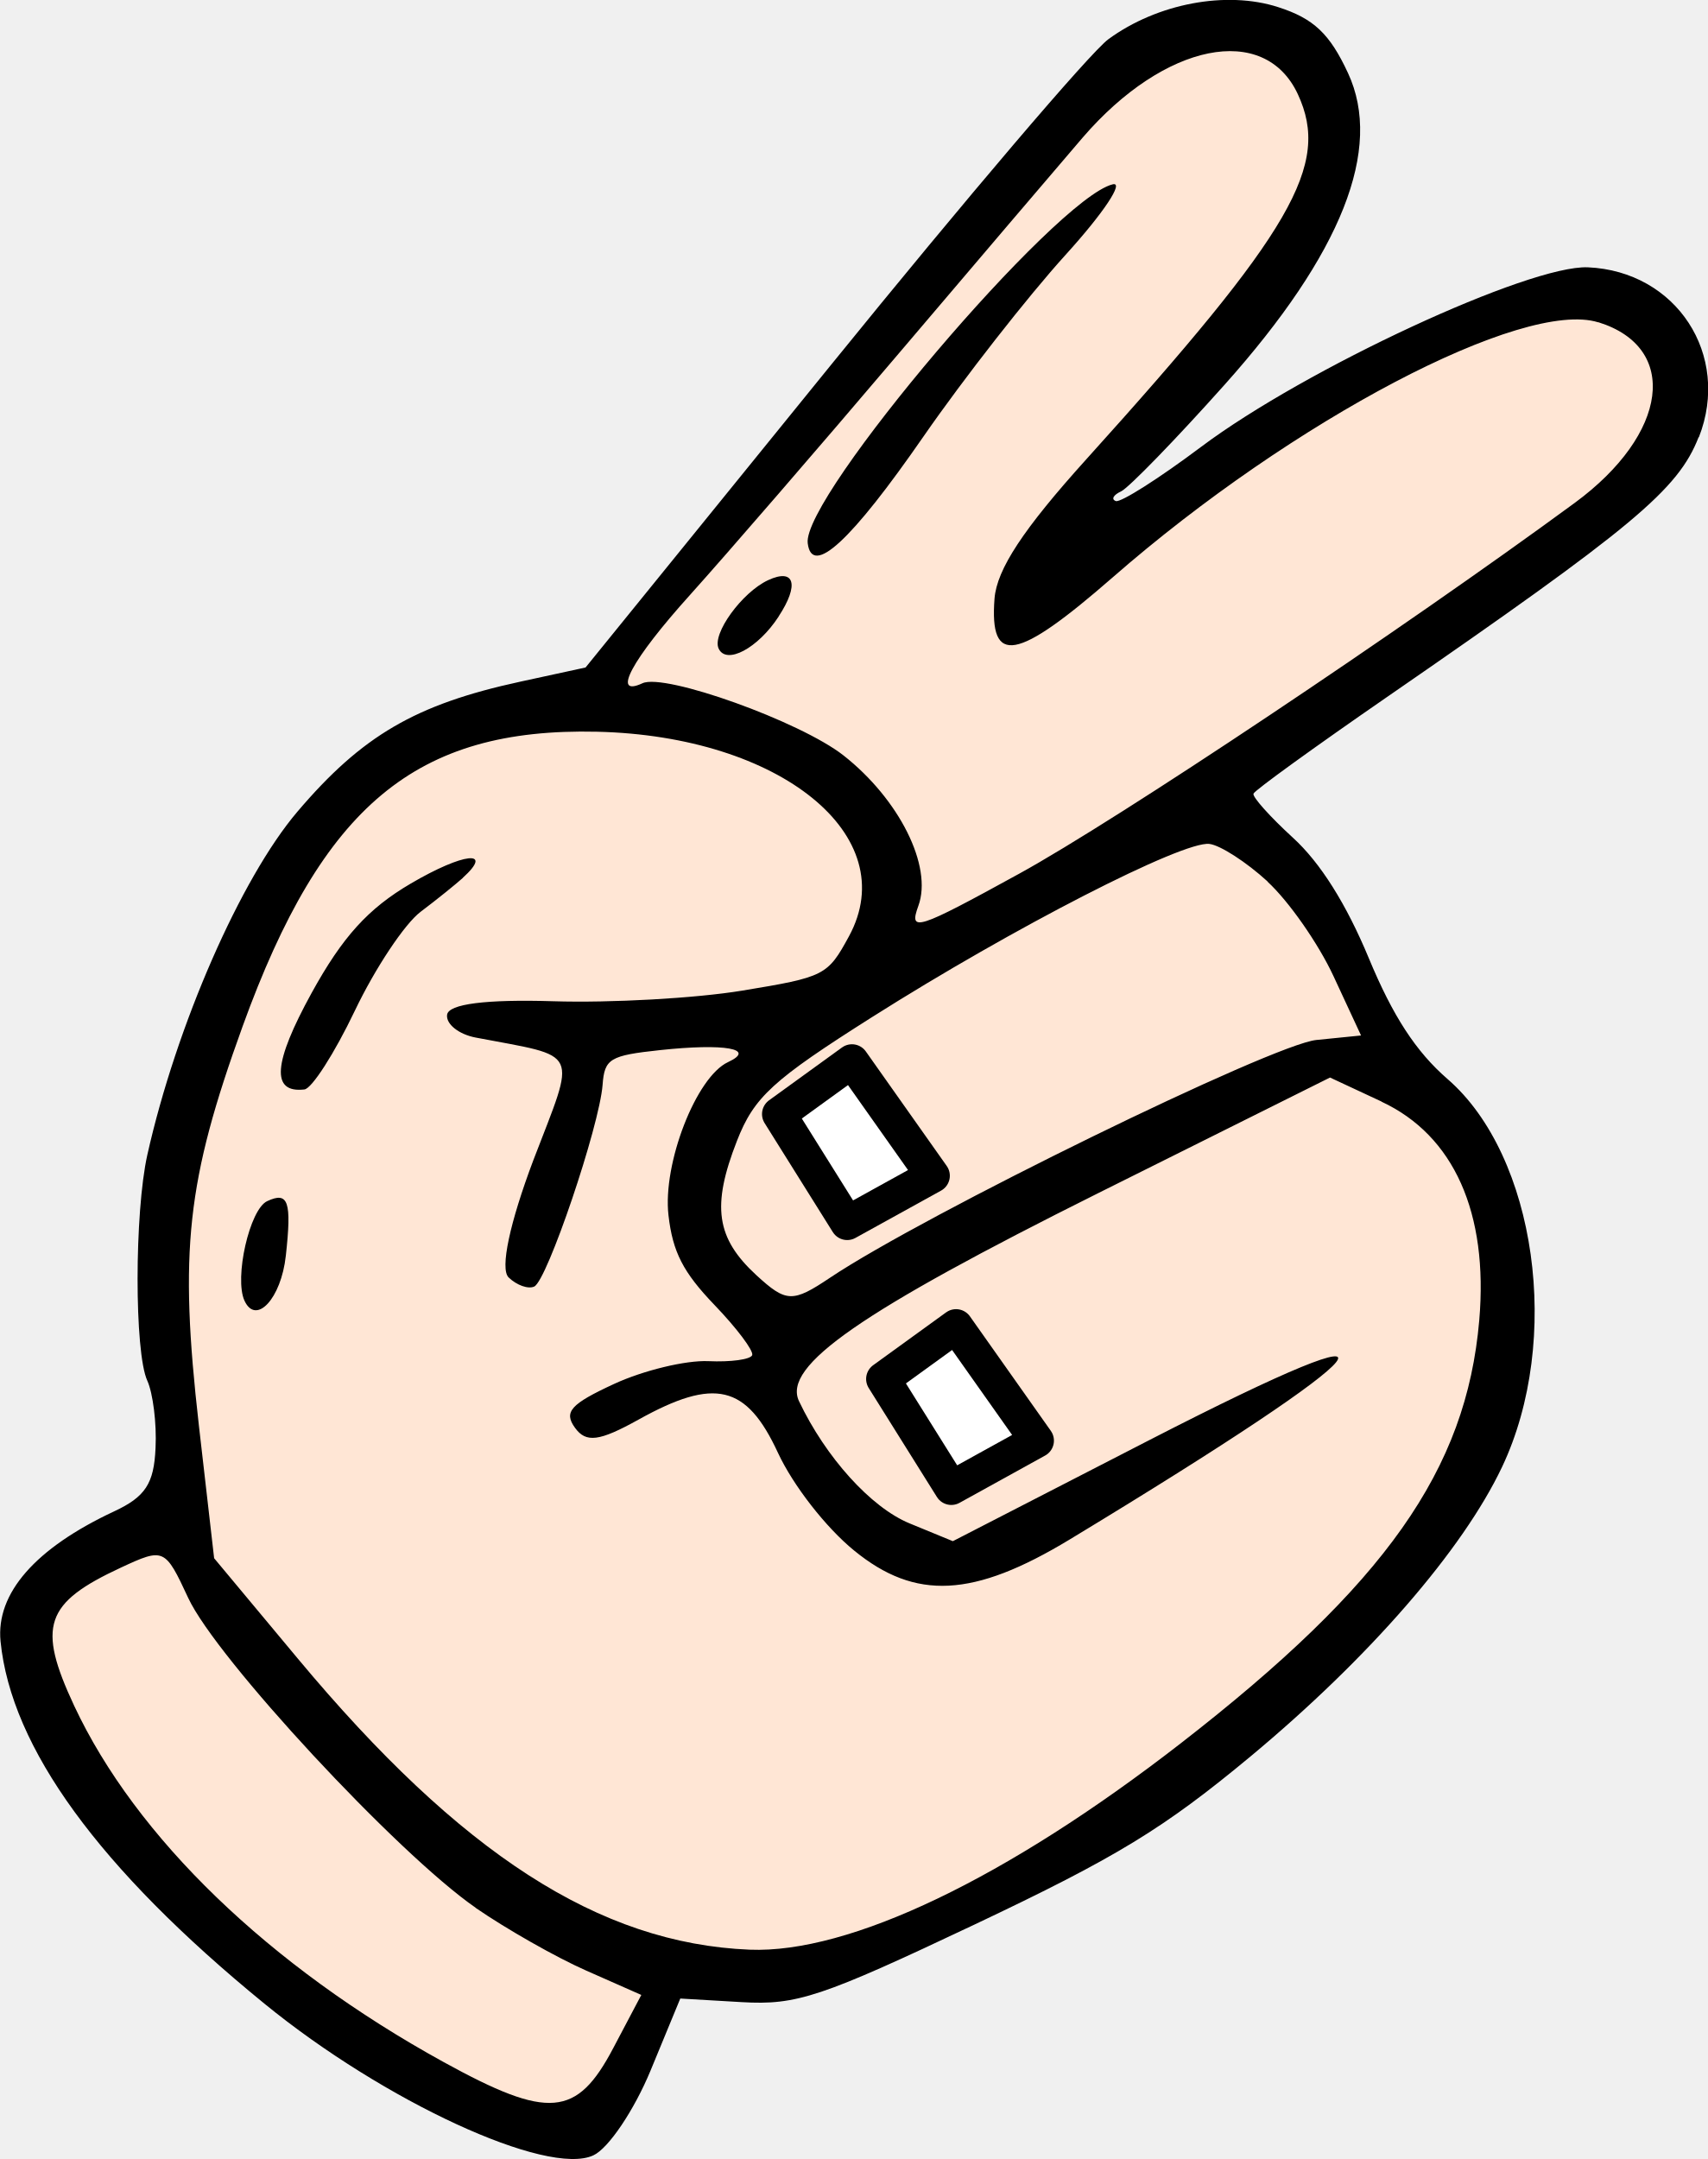
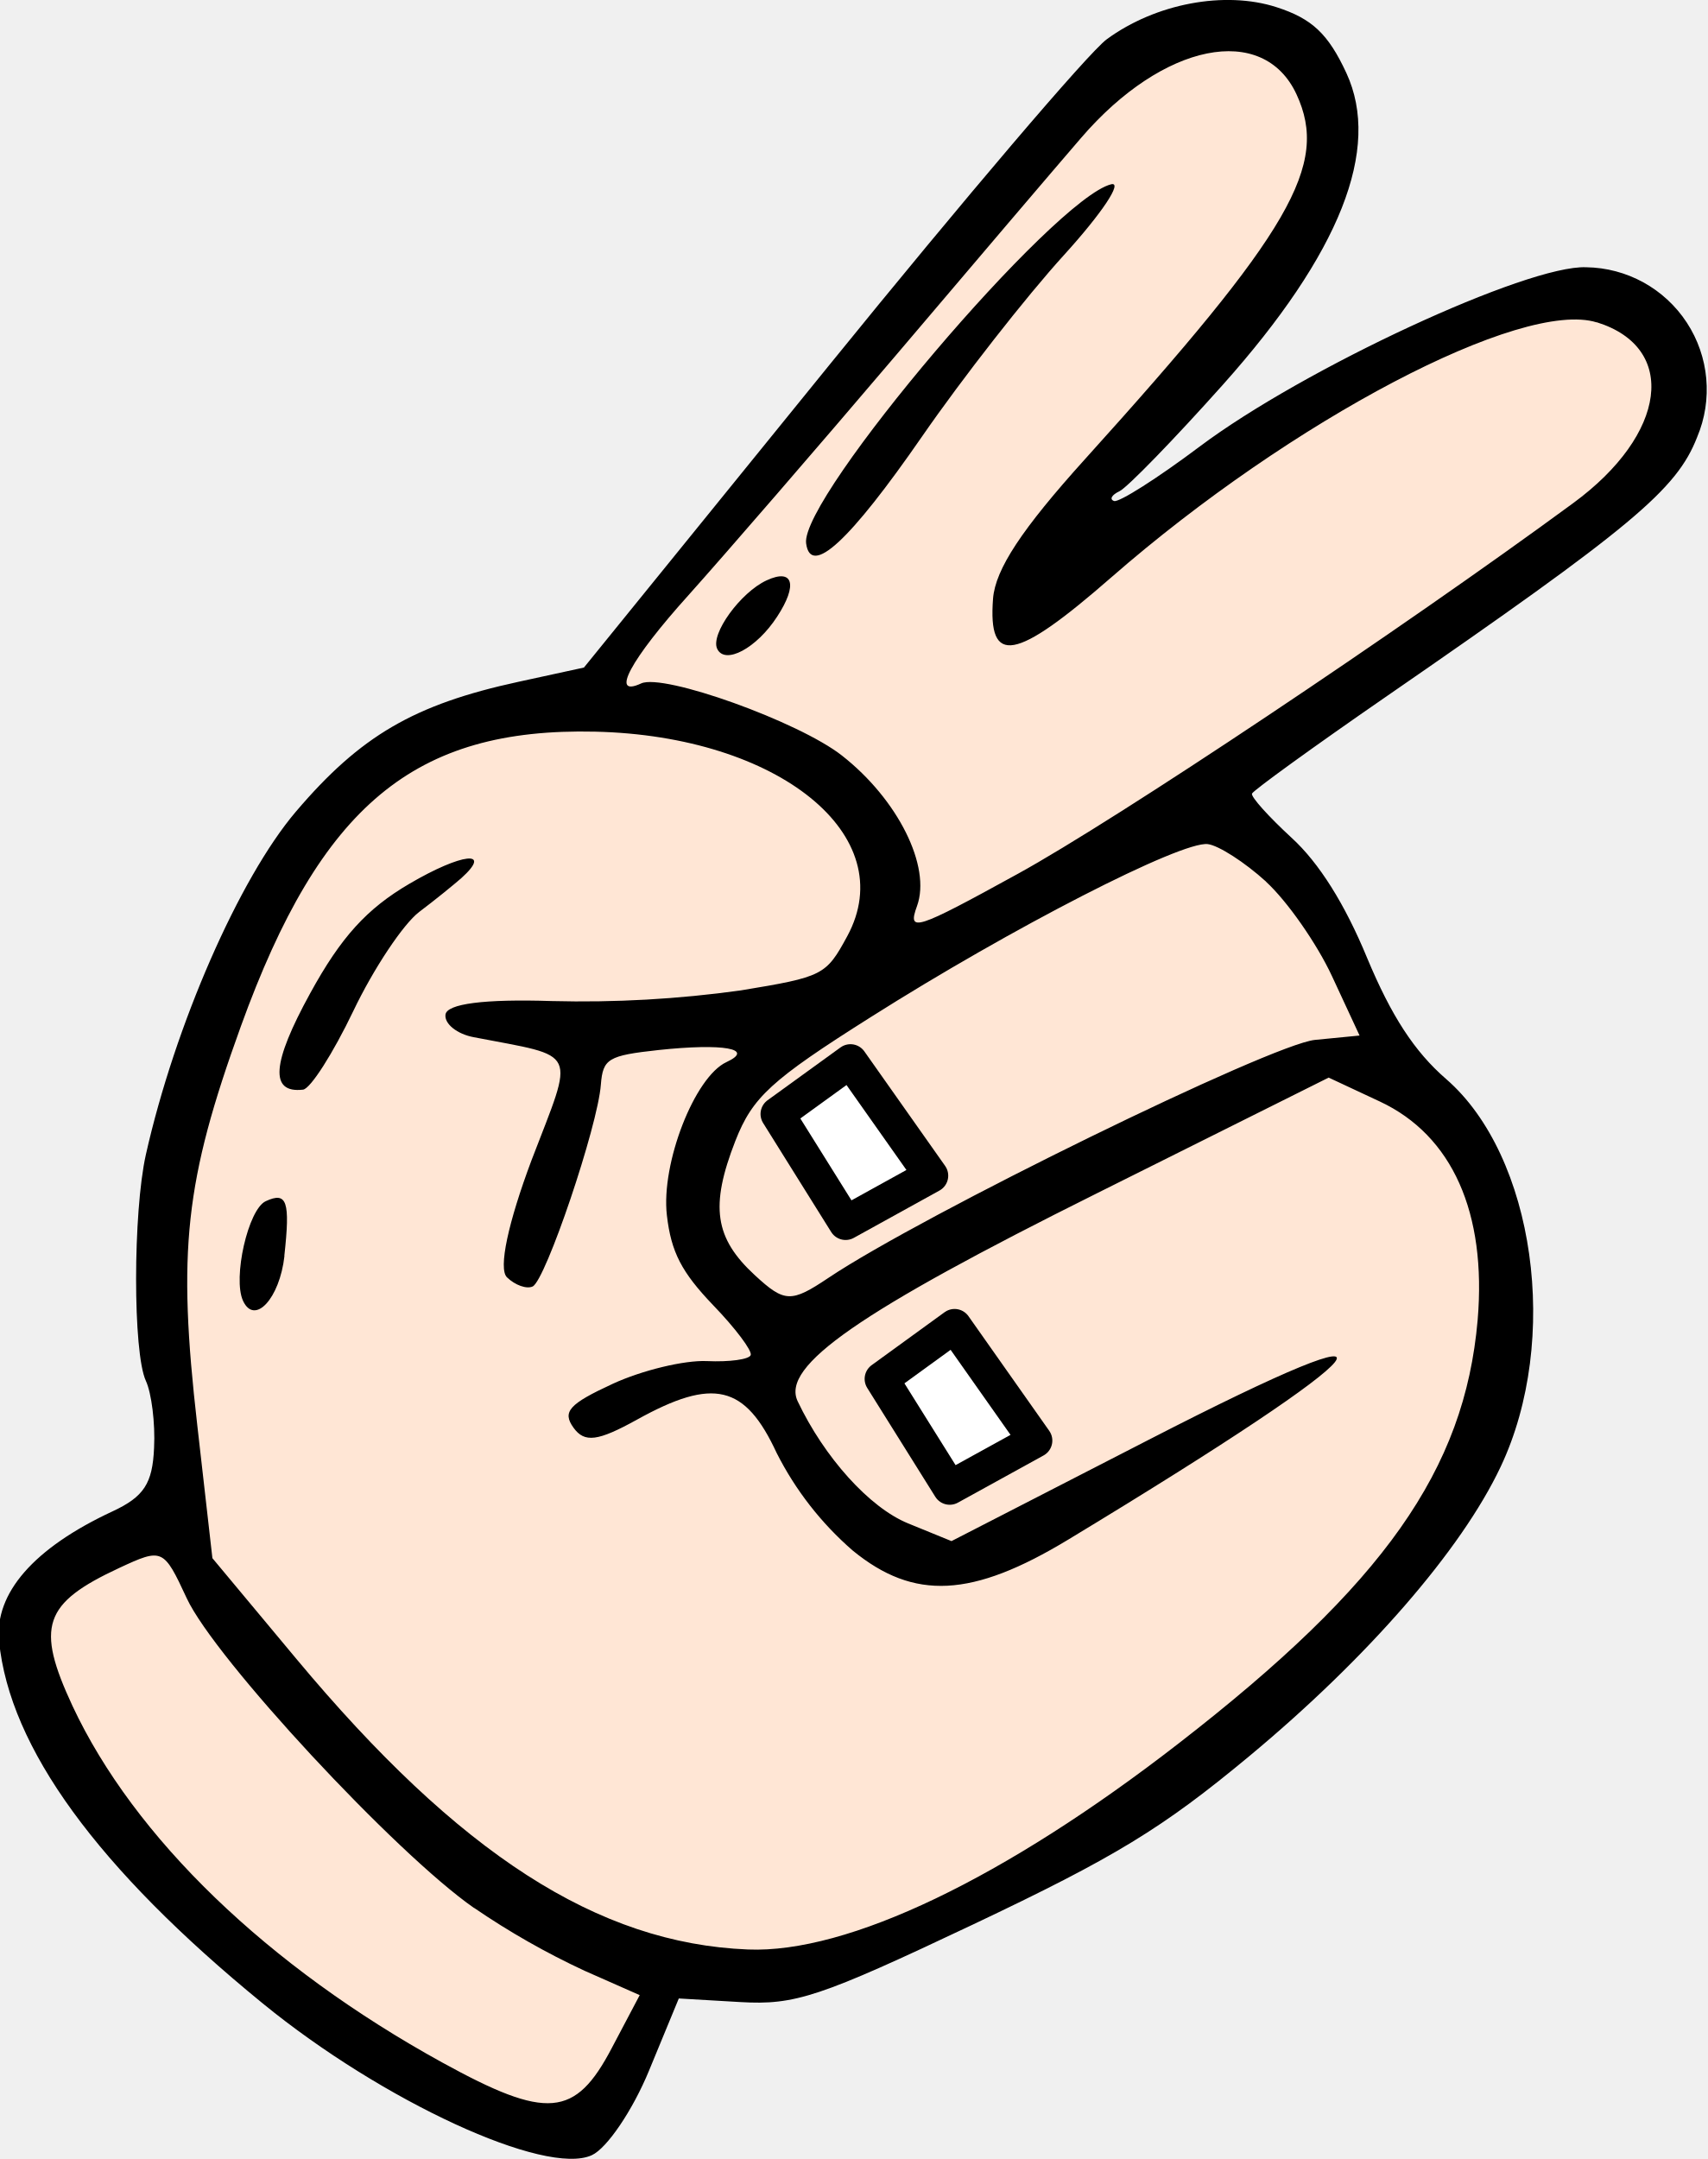
- <svg xmlns="http://www.w3.org/2000/svg" width="62.9" height="79.509" viewBox="0 0 16.642 21.037" version="1.1" id="svg40">
-   <defs id="defs40">
-     <rect x="101.711" y="81.361" width="233.68" height="237.448" id="rect44" />
-     <rect x="14.813" y="6.656" width="232.762" height="209.623" id="rect8" />
-     <rect x="29.85" y="204.289" width="412.308" height="186.565" id="rect7" />
-     <rect x="47.963" y="33.138" width="208.421" height="175.283" id="rect6" />
-     <rect x="318.266" y="77.825" width="66.601" height="37.655" id="rect32" />
-     <rect x="-121.644" y="218.737" width="302.437" height="217.621" id="rect1" />
-     <rect x="61.556" y="155.415" width="150.646" height="71.544" id="rect2" />
-     <rect x="91.392" y="324.078" width="234.368" height="129.519" id="rect40" />
-     <rect x="37.795" y="37.795" width="481.807" height="314.259" id="rect11032" />
-     <rect x="37.795" y="37.795" width="481.807" height="314.259" id="rect11033" />
-     <rect x="37.795" y="37.795" width="481.807" height="314.259" id="rect11034" />
-     <rect x="37.795" y="37.795" width="481.807" height="314.259" id="rect11035" />
-     <rect x="37.795" y="37.795" width="481.807" height="314.259" id="rect11036" />
-     <rect x="37.795" y="37.795" width="481.807" height="314.259" id="rect11039" />
-     <rect x="37.795" y="37.795" width="481.807" height="314.259" id="rect11041" />
-     <rect x="37.795" y="37.795" width="481.807" height="314.259" id="rect11043" />
-     <rect x="91.392" y="324.078" width="234.368" height="129.519" id="rect41" />
-     <rect x="91.392" y="324.078" width="234.368" height="129.519" id="rect42" />
-     <rect x="91.392" y="324.078" width="234.368" height="129.519" id="rect43" />
-     <rect x="91.392" y="324.078" width="234.368" height="129.519" id="rect47" />
-     <rect x="91.392" y="324.078" width="234.368" height="129.519" id="rect48" />
-     <rect x="91.392" y="324.078" width="234.368" height="129.519" id="rect49" />
-     <rect x="91.392" y="324.078" width="234.368" height="129.519" id="rect50" />
-     <rect x="61.556" y="155.415" width="150.646" height="71.544" id="rect3" />
-     <rect x="61.556" y="155.415" width="150.646" height="71.544" id="rect4" />
-     <rect x="61.556" y="155.415" width="150.646" height="71.544" id="rect5" />
-     <rect x="37.795" y="37.795" width="481.807" height="314.259" id="rect11155" />
-     <rect x="37.795" y="37.795" width="481.807" height="314.259" id="rect11156" />
-     <rect x="37.795" y="37.795" width="481.807" height="314.259" id="rect11157" />
-     <rect x="37.795" y="37.795" width="481.807" height="314.259" id="rect11158" />
-     <rect x="37.795" y="37.795" width="481.807" height="314.259" id="rect11159" />
-     <rect x="37.795" y="37.795" width="481.807" height="314.259" id="rect11160" />
-     <rect x="37.795" y="37.795" width="481.807" height="314.259" id="rect11161" />
-     <rect x="37.795" y="37.795" width="481.807" height="314.259" id="rect11163" />
-     <rect x="37.795" y="37.795" width="481.807" height="314.259" id="rect11164" />
-     <rect x="37.795" y="37.795" width="481.807" height="314.259" id="rect11165" />
-     <rect x="37.795" y="37.795" width="481.807" height="314.259" id="rect11206" />
-     <rect x="37.795" y="37.795" width="481.807" height="314.259" id="rect11207" />
-     <rect x="37.795" y="37.795" width="481.807" height="314.259" id="rect11209" />
-     <rect x="37.795" y="37.795" width="481.807" height="314.259" id="rect11211" />
-     <rect x="37.795" y="37.795" width="481.807" height="314.259" id="rect11241" />
-     <rect x="-121.644" y="218.737" width="302.437" height="217.621" id="rect17" />
-     <rect x="-121.644" y="218.737" width="302.437" height="217.621" id="rect18" />
-     <rect x="-121.644" y="218.737" width="302.437" height="217.621" id="rect19" />
-     <rect x="-121.644" y="218.737" width="302.437" height="217.621" id="rect21" />
-     <rect x="-121.644" y="218.737" width="302.437" height="217.621" id="rect22" />
-     <rect x="-121.644" y="218.737" width="302.437" height="217.621" id="rect23" />
-     <rect x="-121.644" y="218.737" width="302.437" height="217.621" id="rect24" />
-     <rect x="-121.644" y="218.737" width="302.437" height="217.621" id="rect25" />
-     <rect x="-121.644" y="218.737" width="302.437" height="217.621" id="rect26" />
-     <rect x="-121.644" y="218.737" width="302.437" height="217.621" id="rect27" />
-     <rect x="-121.644" y="218.737" width="302.437" height="217.621" id="rect28" />
-     <rect x="-121.644" y="218.737" width="302.437" height="217.621" id="rect29" />
-     <rect x="-121.644" y="218.737" width="302.437" height="217.621" id="rect30" />
-     <rect x="-121.644" y="218.737" width="302.437" height="217.621" id="rect31" />
-     <rect x="37.795" y="37.795" width="483.78" height="718.11" id="rect13843" />
-     <rect x="37.795" y="37.795" width="483.78" height="718.11" id="rect13844" />
-     <rect x="37.795" y="37.795" width="483.78" height="718.11" id="rect13845" />
-     <rect x="37.795" y="37.795" width="483.78" height="718.11" id="rect13846" />
-     <rect x="37.795" y="37.795" width="483.78" height="718.11" id="rect13847" />
-     <rect x="37.795" y="37.795" width="483.78" height="718.11" id="rect13848" />
-     <rect x="37.795" y="37.795" width="483.78" height="718.11" id="rect13849" />
-     <rect x="47.963" y="33.138" width="208.421" height="175.283" id="rect12" />
-     <rect x="47.963" y="33.138" width="208.421" height="175.283" id="rect13" />
-     <rect x="47.963" y="33.138" width="208.421" height="175.283" id="rect14" />
-     <rect x="47.963" y="33.138" width="208.421" height="175.283" id="rect15" />
-     <rect x="47.963" y="33.138" width="208.421" height="175.283" id="rect16" />
-     <rect x="47.963" y="33.138" width="208.421" height="175.283" id="rect20" />
-     <rect x="37.795" y="37.795" width="483.78" height="718.11" id="rect14639" />
-     <rect x="37.795" y="37.795" width="483.78" height="718.11" id="rect14640" />
-     <rect x="37.795" y="37.795" width="483.78" height="718.11" id="rect14641" />
-     <rect x="37.795" y="37.795" width="483.78" height="718.11" id="rect14642" />
-     <rect x="37.795" y="37.795" width="483.78" height="718.11" id="rect14643" />
-     <rect x="37.795" y="37.795" width="483.78" height="718.11" id="rect14644" />
-     <rect x="37.795" y="37.795" width="483.78" height="718.11" id="rect14645" />
-     <rect x="37.795" y="37.795" width="483.78" height="718.11" id="rect14646" />
-     <rect x="37.795" y="37.795" width="483.78" height="718.11" id="rect14647" />
-     <rect x="37.795" y="37.795" width="483.78" height="718.11" id="rect14648" />
-     <rect x="29.85" y="204.289" width="412.308" height="186.565" id="rect33" />
-     <rect x="29.85" y="204.289" width="412.308" height="186.565" id="rect34" />
-     <rect x="29.85" y="204.289" width="412.308" height="186.565" id="rect35" />
-     <rect x="37.795" y="37.795" width="483.78" height="718.11" id="rect14861" />
-     <rect x="37.795" y="37.795" width="483.78" height="718.11" id="rect14927" />
-     <rect x="37.795" y="37.795" width="483.78" height="718.11" id="rect14928" />
-     <rect x="37.795" y="37.795" width="483.78" height="718.11" id="rect14929" />
-     <rect x="37.795" y="37.795" width="483.78" height="718.11" id="rect15730" />
-     <rect x="37.795" y="37.795" width="483.78" height="718.11" id="rect15731" />
-     <rect x="37.795" y="37.795" width="483.78" height="718.11" id="rect15745" />
-     <rect x="37.795" y="37.795" width="483.78" height="718.11" id="rect15757" />
-     <rect x="37.795" y="37.795" width="483.78" height="718.11" id="rect15770" />
-     <rect x="37.795" y="37.795" width="483.78" height="718.11" id="rect15783" />
-     <rect x="37.795" y="37.795" width="483.78" height="718.11" id="rect15796" />
-     <rect x="37.795" y="37.795" width="483.78" height="718.11" id="rect15809" />
-     <rect x="37.795" y="37.795" width="483.78" height="718.11" id="rect15824" />
-     <rect x="37.795" y="37.795" width="483.78" height="718.11" id="rect15825" />
-     <rect x="37.795" y="37.795" width="483.78" height="718.11" id="rect15826" />
-     <rect x="37.795" y="37.795" width="483.78" height="718.11" id="rect15829" />
-     <rect x="37.795" y="37.795" width="483.78" height="718.11" id="rect15830" />
-     <rect x="37.795" y="37.795" width="483.78" height="718.11" id="rect15831" />
-     <rect x="37.795" y="37.795" width="483.78" height="718.11" id="rect16729" />
-     <rect x="37.795" y="37.795" width="483.78" height="718.11" id="rect16730" />
-     <rect x="37.795" y="37.795" width="483.78" height="718.11" id="rect16731" />
-     <rect x="37.795" y="37.795" width="483.78" height="718.11" id="rect16732" />
-     <rect x="37.795" y="37.795" width="483.78" height="718.11" id="rect16773" />
-     <rect x="37.795" y="37.795" width="483.78" height="718.11" id="rect16803" />
-     <rect x="37.795" y="37.795" width="483.78" height="718.11" id="rect16804" />
-     <rect x="37.795" y="37.795" width="483.78" height="718.11" id="rect16805" />
-     <rect x="14.813" y="6.656" width="232.762" height="209.623" id="rect9" />
-     <rect x="14.813" y="6.656" width="232.762" height="209.623" id="rect10" />
-     <rect x="14.813" y="6.656" width="232.762" height="209.623" id="rect11" />
-     <rect x="14.813" y="6.656" width="232.762" height="209.623" id="rect36" />
-     <rect x="14.813" y="6.656" width="232.762" height="209.623" id="rect37" />
-     <rect x="14.813" y="6.656" width="232.762" height="209.623" id="rect38" />
-     <rect x="14.813" y="6.656" width="232.762" height="209.623" id="rect39" />
-     <rect x="101.711" y="81.361" width="233.68" height="237.448" id="rect45" />
-     <rect x="101.711" y="81.361" width="233.68" height="237.448" id="rect46" />
-     <rect x="101.711" y="81.361" width="233.68" height="237.448" id="rect51" />
-     <rect x="101.711" y="81.361" width="233.68" height="237.448" id="rect52" />
-     <rect x="101.711" y="81.361" width="233.68" height="237.448" id="rect53" />
-     <rect x="101.711" y="81.361" width="233.68" height="237.448" id="rect54" />
-     <rect x="101.711" y="81.361" width="233.68" height="237.448" id="rect55" />
+ <svg xmlns="http://www.w3.org/2000/svg" width="62.9" height="79.509" viewBox="0 0 16.642 21.037">
+   <defs>
+     <path id="a" d="M318.266 77.825h66.601v37.655h-66.601z" />
  </defs>
-   <text xml:space="preserve" transform="scale(0.2645822)" id="text31" style="font-weight:bold;font-size:32px;font-family:'Source Sans 3';-inkscape-font-specification:'Source Sans 3 Bold';writing-mode:lr-tb;direction:ltr;white-space:pre;shape-inside:url(#rect32);display:inline;fill:#000000;stroke-width:2.5;stroke-dasharray:none" />
-   <g id="g2437" transform="matrix(1.249354,0,0,1.249354,-4432.082,-126.0438)">
-     <path style="fill:#ffe6d5;fill-opacity:1;stroke-width:0.265" d="m 3547.706,113.538 0.965,1.921 2.071,1.655 1.327,0.394 0.671,-1.295 1.266,0.036 2.222,-1.006 1.93,-1.679 1.046,-1.907 -0.057,-1.498 -0.921,-1.214 -0.833,-1.434 -0.301,-0.529 2.163,-1.552 1.298,-1.16 -0.125,-0.932 -0.664,-0.153 -4.126,2.028 2.236,-2.966 -0.105,-0.906 -0.863,-0.328 -1.298,1.001 -3.326,4.017 -1.342,0.574 -1.02,0.662 -0.833,1.619 -0.23,1.463 -0.08,1.596 0.04,0.767 z" id="path2432" />
-     <path style="fill:#000000;stroke-width:0.399" d="m 3560.748,104.297 c -0.161,0.411 -0.508,0.7 -2.433,2.028 -0.562,0.388 -1.03,0.726 -1.039,0.752 -0.01,0.025 0.129,0.18 0.308,0.344 0.214,0.195 0.416,0.517 0.591,0.938 0.188,0.453 0.368,0.73 0.615,0.944 0.692,0.6 0.894,2.035 0.425,3.025 -0.307,0.648 -1.037,1.488 -1.96,2.256 -0.679,0.564 -1.044,0.787 -2.155,1.313 -1.198,0.567 -1.387,0.63 -1.816,0.605 l -0.479,-0.028 -0.232,0.562 c -0.128,0.309 -0.328,0.607 -0.446,0.661 -0.359,0.167 -1.633,-0.421 -2.567,-1.184 -1.289,-1.053 -1.974,-1.995 -2.057,-2.825 -0.037,-0.374 0.271,-0.726 0.885,-1.013 0.245,-0.114 0.312,-0.217 0.324,-0.495 0.01,-0.193 -0.021,-0.429 -0.064,-0.524 -0.102,-0.221 -0.101,-1.312 2e-4,-1.763 0.227,-1.011 0.728,-2.155 1.17,-2.675 0.505,-0.594 0.922,-0.837 1.737,-1.014 l 0.511,-0.111 1.912,-2.357 c 1.051,-1.296 2.026,-2.441 2.166,-2.543 0.381,-0.279 0.921,-0.381 1.325,-0.25 0.277,0.089 0.402,0.208 0.544,0.514 0.275,0.591 -0.049,1.408 -0.961,2.429 -0.384,0.43 -0.748,0.804 -0.808,0.833 -0.061,0.028 -0.08,0.062 -0.042,0.076 0.037,0.014 0.338,-0.177 0.667,-0.424 0.813,-0.609 2.557,-1.418 3.015,-1.399 0.69,0.03 1.117,0.683 0.866,1.325 z m -0.783,-0.896 c -0.585,-0.182 -2.381,0.761 -3.787,1.989 -0.751,0.655 -0.962,0.693 -0.922,0.166 0.018,-0.229 0.224,-0.542 0.717,-1.088 1.609,-1.782 1.906,-2.293 1.649,-2.846 -0.26,-0.56 -1.041,-0.402 -1.679,0.339 -0.197,0.229 -0.85,0.996 -1.451,1.703 -0.601,0.708 -1.326,1.546 -1.611,1.863 -0.455,0.505 -0.615,0.802 -0.371,0.689 0.174,-0.081 1.23,0.298 1.567,0.562 0.436,0.342 0.698,0.866 0.585,1.174 -0.076,0.209 -0.014,0.189 0.787,-0.251 0.765,-0.42 2.983,-1.901 4.333,-2.892 0.731,-0.537 0.818,-1.212 0.183,-1.409 z m -4.154,-0.527 c -0.295,0.325 -0.794,0.963 -1.108,1.416 -0.566,0.818 -0.871,1.099 -0.904,0.834 -0.046,-0.361 1.931,-2.688 2.378,-2.799 0.094,-0.024 -0.07,0.223 -0.366,0.549 z m -2.239,2.822 c -0.161,0.247 -0.408,0.379 -0.468,0.249 -0.053,-0.114 0.182,-0.438 0.386,-0.533 0.207,-0.096 0.245,0.035 0.082,0.283 z m 4.702,3.782 -0.401,-0.187 -1.803,0.899 c -1.864,0.93 -2.469,1.35 -2.339,1.625 0.208,0.438 0.561,0.829 0.862,0.953 l 0.338,0.139 1.53,-0.787 c 2.203,-1.132 1.893,-0.746 -0.619,0.774 -0.75,0.454 -1.203,0.477 -1.681,0.086 -0.221,-0.18 -0.476,-0.508 -0.594,-0.762 -0.246,-0.531 -0.493,-0.59 -1.088,-0.259 -0.306,0.17 -0.409,0.183 -0.495,0.064 -0.09,-0.124 -0.036,-0.185 0.306,-0.343 0.228,-0.105 0.558,-0.185 0.734,-0.177 0.175,0.008 0.329,-0.013 0.342,-0.047 0.012,-0.034 -0.12,-0.21 -0.294,-0.391 -0.245,-0.255 -0.326,-0.413 -0.359,-0.699 -0.047,-0.403 0.216,-1.08 0.464,-1.195 0.224,-0.104 -0.025,-0.148 -0.529,-0.094 -0.393,0.042 -0.434,0.067 -0.449,0.271 -0.025,0.324 -0.432,1.526 -0.533,1.573 -0.047,0.022 -0.137,-0.01 -0.2,-0.071 -0.069,-0.067 0.01,-0.429 0.192,-0.912 0.338,-0.882 0.376,-0.801 -0.45,-0.959 -0.131,-0.025 -0.231,-0.105 -0.222,-0.177 0.01,-0.085 0.304,-0.122 0.829,-0.106 0.447,0.014 1.11,-0.023 1.474,-0.083 0.643,-0.106 0.665,-0.117 0.832,-0.424 0.425,-0.783 -0.535,-1.562 -1.966,-1.595 -1.411,-0.032 -2.14,0.574 -2.764,2.298 -0.437,1.208 -0.496,1.751 -0.341,3.112 l 0.119,1.036 0.652,0.782 c 1.272,1.526 2.354,2.223 3.525,2.271 0.778,0.031 2.004,-0.555 3.362,-1.609 1.599,-1.241 2.228,-2.132 2.329,-3.3 0.072,-0.837 -0.198,-1.441 -0.761,-1.704 z m -7.165,-1.744 c -0.057,0.051 -0.204,0.17 -0.329,0.264 -0.125,0.094 -0.356,0.442 -0.514,0.773 -0.158,0.331 -0.335,0.607 -0.393,0.613 -0.262,0.03 -0.244,-0.206 0.056,-0.752 0.241,-0.438 0.441,-0.659 0.774,-0.854 0.411,-0.241 0.652,-0.268 0.405,-0.044 z m -1.381,2.948 c -0.036,0.332 -0.232,0.544 -0.322,0.35 -0.082,-0.177 0.04,-0.714 0.177,-0.777 0.165,-0.077 0.192,8.8e-4 0.145,0.428 z m 7.658,-2.92 c -0.165,-0.151 -0.369,-0.283 -0.454,-0.293 -0.207,-0.025 -1.529,0.653 -2.63,1.35 -0.776,0.491 -0.921,0.623 -1.055,0.966 -0.199,0.509 -0.163,0.758 0.152,1.048 0.232,0.213 0.282,0.215 0.573,0.02 0.732,-0.491 3.454,-1.822 3.795,-1.855 l 0.348,-0.035 -0.215,-0.463 c -0.118,-0.254 -0.35,-0.586 -0.515,-0.737 z m -6.177,8.004 c -0.612,-0.424 -2.024,-1.946 -2.242,-2.416 -0.181,-0.389 -0.189,-0.393 -0.525,-0.237 -0.594,0.276 -0.655,0.456 -0.365,1.077 0.481,1.027 1.519,2.03 2.883,2.78 0.818,0.45 1.038,0.431 1.323,-0.111 l 0.218,-0.413 -0.43,-0.19 c -0.236,-0.104 -0.624,-0.325 -0.862,-0.489 z" id="path2428" />
-     <path style="fill:#ffffff;fill-opacity:1;stroke:#000000;stroke-width:0.265;stroke-linejoin:round;stroke-opacity:1" d="m 3553.575,109.576 0.569,-0.412 0.631,0.893 -0.668,0.369 z" id="path2433" />
-     <path style="fill:#ffffff;fill-opacity:1;stroke:#000000;stroke-width:0.265;stroke-linejoin:round;stroke-opacity:1" d="m 3554.387,111.642 0.569,-0.412 0.631,0.893 -0.668,0.369 z" id="path2434" />
-   </g>
+   <path d="m3547.706 113.538.965 1.92 2.071 1.655 1.327.394.671-1.295 1.267.036 2.222-1.006 1.93-1.68 1.046-1.907-.057-1.498-.922-1.214-.833-1.434-.3-.53 2.162-1.551 1.298-1.16-.125-.932-.664-.153-4.126 2.028 2.237-2.966-.105-.906-.862-.328-1.298 1.002-3.326 4.016-1.342.574-1.02.661-.833 1.62-.23 1.463-.08 1.596.04.767z" style="fill:#ffe6d5;fill-opacity:1;stroke-width:.265" transform="translate(-4432.082 -126.044)scale(1.24935)" />
+   <path d="M3560.748 104.297c-.16.411-.507.7-2.432 2.028-.562.388-1.03.727-1.04.752s.13.18.308.344c.214.195.416.516.59.938.189.453.369.73.616.944.692.6.894 2.035.425 3.025-.306.648-1.036 1.488-1.96 2.256-.679.564-1.045.787-2.155 1.313-1.198.567-1.387.63-1.816.605l-.479-.028-.232.562c-.127.309-.328.606-.446.66-.36.167-1.633-.42-2.567-1.183q-1.934-1.58-2.057-2.825c-.037-.374.27-.727.885-1.013.245-.114.312-.217.324-.495.01-.193-.02-.428-.064-.523-.102-.221-.101-1.312 0-1.764.227-1.01.728-2.155 1.17-2.675.505-.593.922-.836 1.737-1.013l.51-.111 1.912-2.357c1.052-1.297 2.026-2.441 2.166-2.543.38-.279.921-.381 1.325-.25.276.089.402.207.544.513.274.592-.05 1.408-.962 2.43-.384.43-.748.804-.808.832s-.08.063-.042.076c.037.014.338-.177.667-.424.813-.61 2.557-1.418 3.015-1.399a.954.954 0 0 1 .866 1.325zm-.783-.895c-.585-.182-2.38.761-3.787 1.989-.75.655-.962.693-.922.166.018-.23.224-.542.717-1.088 1.61-1.782 1.906-2.294 1.65-2.846-.26-.56-1.042-.402-1.68.34-.197.228-.85.995-1.45 1.702-.602.708-1.327 1.546-1.612 1.864-.455.505-.614.802-.37.689.173-.081 1.23.298 1.566.562.437.342.698.866.586 1.174-.076.209-.014.189.786-.251.765-.42 2.983-1.9 4.333-2.892.731-.536.819-1.212.183-1.41zm-4.154-.527c-.296.325-.794.962-1.108 1.416-.566.818-.87 1.099-.905.834-.046-.36 1.931-2.688 2.379-2.8.094-.023-.07.224-.366.55m-2.239 2.822c-.16.247-.408.379-.468.25-.053-.114.182-.439.386-.533.207-.096.245.034.082.283zm4.702 3.782-.4-.187-1.803.9c-1.865.929-2.469 1.349-2.339 1.624.208.438.56.83.862.953l.338.138 1.53-.786c2.203-1.133 1.894-.746-.619.774-.75.454-1.203.477-1.681.086a2.5 2.5 0 0 1-.594-.762c-.246-.531-.493-.59-1.088-.26-.307.17-.41.183-.496.064-.09-.125-.036-.185.306-.343.228-.105.558-.185.734-.177s.33-.013.342-.047-.12-.21-.294-.39c-.245-.256-.327-.413-.36-.7-.047-.403.216-1.08.465-1.195.224-.104-.025-.148-.53-.094-.393.043-.434.067-.45.27-.024.325-.431 1.527-.532 1.574-.047.022-.137-.01-.2-.071-.07-.067.01-.43.191-.913.338-.882.376-.8-.45-.96-.13-.024-.23-.104-.221-.176.01-.085.304-.123.829-.106a9 9 0 0 0 1.474-.083c.643-.106.665-.117.831-.423.425-.784-.535-1.562-1.966-1.595-1.41-.032-2.14.574-2.764 2.298-.437 1.208-.496 1.75-.34 3.111l.118 1.037.652.782c1.272 1.526 2.354 2.223 3.525 2.27.778.032 2.004-.555 3.362-1.609 1.6-1.24 2.228-2.132 2.33-3.3.071-.836-.198-1.44-.762-1.704m-7.165-1.743c-.057.05-.204.17-.329.264-.124.094-.356.442-.514.773-.158.33-.334.606-.392.613-.262.03-.244-.206.056-.752.24-.438.441-.659.774-.854.41-.24.652-.267.405-.044zm-1.38 2.947c-.037.332-.233.544-.323.35-.082-.177.04-.714.177-.777.166-.077.192 0 .145.427m7.657-2.92c-.165-.15-.37-.282-.454-.292-.207-.025-1.529.653-2.63 1.35-.776.49-.921.623-1.055.965-.199.51-.162.758.153 1.048.231.213.282.215.573.02.732-.491 3.453-1.822 3.795-1.856l.348-.034-.215-.463c-.118-.254-.35-.586-.515-.737m-6.176 8.005c-.612-.425-2.024-1.946-2.242-2.416-.181-.39-.19-.393-.526-.237-.593.276-.654.456-.365 1.077.481 1.027 1.52 2.03 2.883 2.78.818.45 1.038.431 1.323-.112l.218-.413-.43-.19a6 6 0 0 1-.861-.49" style="fill:#000;stroke-width:.399" transform="translate(-4432.082 -126.044)scale(1.24935)" />
+   <path d="m3553.575 109.576.569-.412.63.893-.668.369zM3554.387 111.642l.569-.413.63.894-.668.368z" style="fill:#fff;fill-opacity:1;stroke:#000;stroke-width:.265;stroke-linejoin:round;stroke-opacity:1" transform="translate(-4432.082 -126.044)scale(1.24935)" />
</svg>
